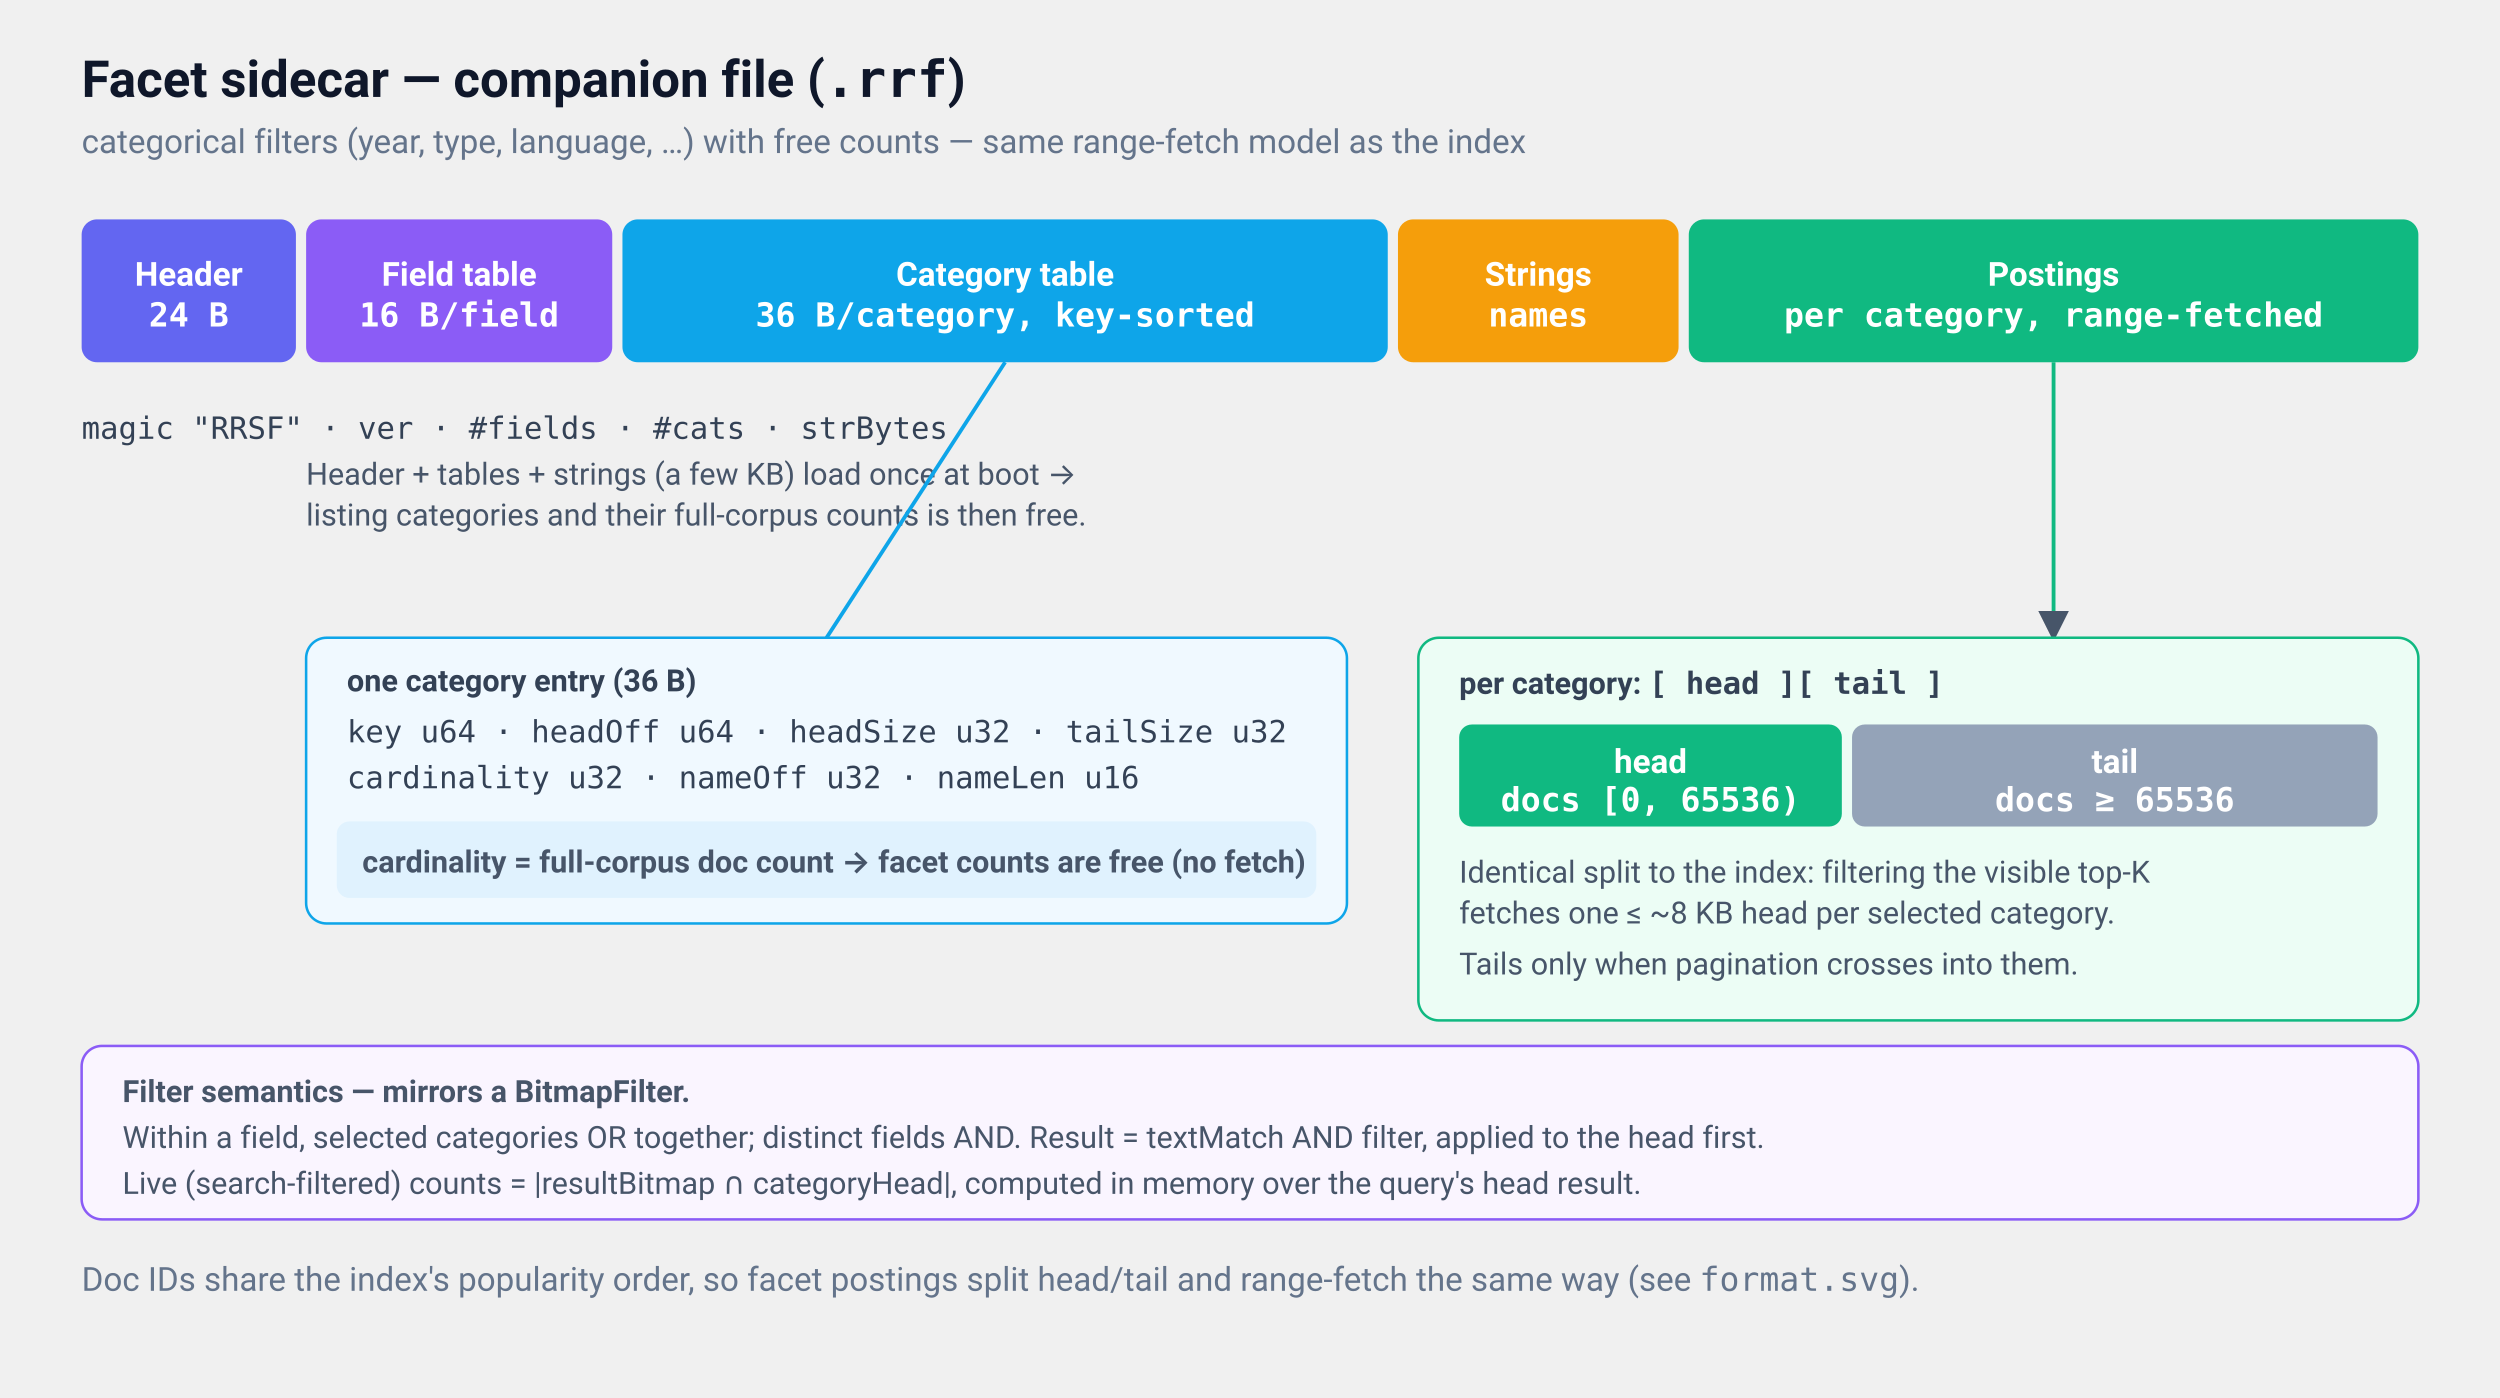
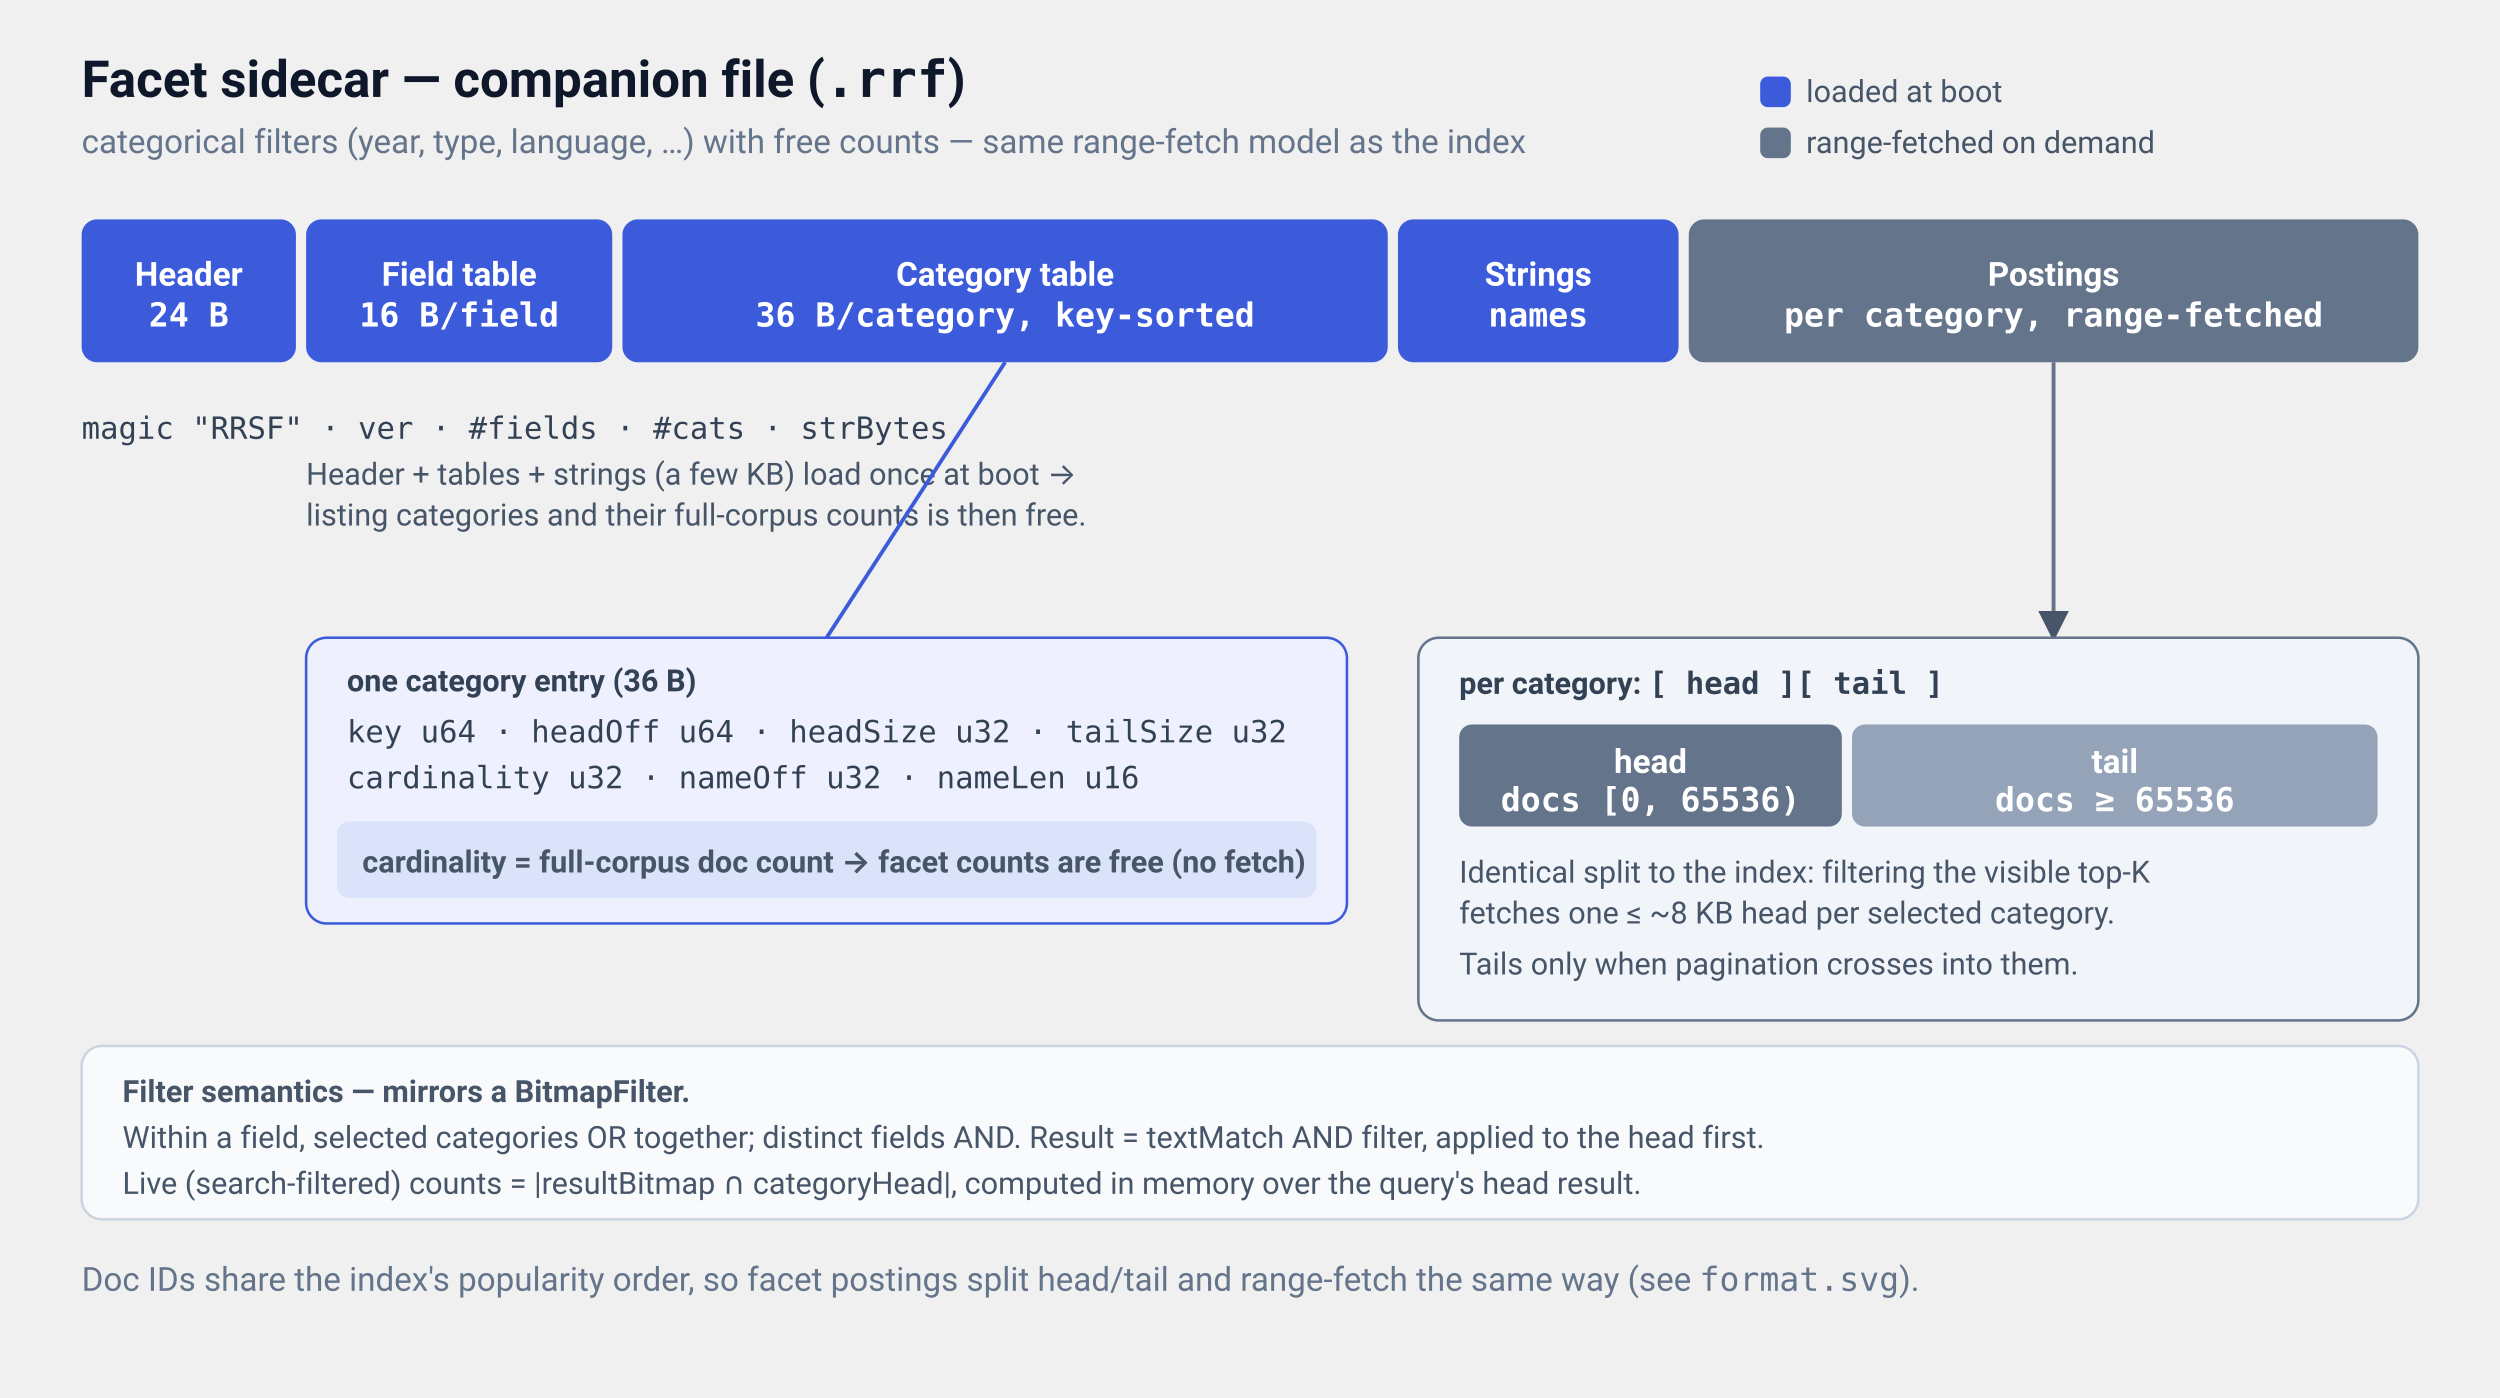
<svg xmlns="http://www.w3.org/2000/svg" viewBox="0 0 980 548" font-family="-apple-system, BlinkMacSystemFont, 'Segoe UI', Roboto, sans-serif" role="img" aria-label="RRSF facet sidecar layout">
  <defs>
    <style>
      .title{font-size:20px;font-weight:700;fill:#0f172a}
      .sub{font-size:13px;fill:#64748b}
      .seg{font-size:13px;font-weight:700;fill:#fff}
      .lbl{font-size:12px;fill:#334155}
      .mono{font-family:ui-monospace,SFMono-Regular,Menlo,monospace}
      .note{font-size:12px;fill:#475569}
    </style>
    <marker id="arr" markerWidth="9" markerHeight="9" refX="7" refY="4" orient="auto">
      <path d="M0,0 L8,4 L0,8 z" fill="#475569" />
    </marker>
  </defs>
  <text x="32" y="38" class="title">Facet sidecar — companion file (<tspan class="mono">.rrf</tspan>)</text>
  <text x="32" y="60" class="sub">categorical filters (year, type, language, …) with free counts — same range-fetch model as the index</text>
+   <rect x="690" y="30" width="12" height="12" rx="3" fill="#3b5bdb" />
+   <text x="708" y="40" class="note">loaded at boot</text>
+   <rect x="690" y="50" width="12" height="12" rx="3" fill="#64748b" />
+   <text x="708" y="60" class="note">range-fetched on demand</text>
  <g>
-     <rect x="32" y="86" width="84" height="56" rx="6" fill="#6366f1" />
-     <rect x="120" y="86" width="120" height="56" rx="6" fill="#8b5cf6" />
-     <rect x="244" y="86" width="300" height="56" rx="6" fill="#0ea5e9" />
-     <rect x="548" y="86" width="110" height="56" rx="6" fill="#f59e0b" />
-     <rect x="662" y="86" width="286" height="56" rx="6" fill="#10b981" />
+     <rect x="32" y="86" width="84" height="56" rx="6" fill="#3b5bdb" />
+     <rect x="120" y="86" width="120" height="56" rx="6" fill="#3b5bdb" />
+     <rect x="244" y="86" width="300" height="56" rx="6" fill="#3b5bdb" />
+     <rect x="548" y="86" width="110" height="56" rx="6" fill="#3b5bdb" />
+     <rect x="662" y="86" width="286" height="56" rx="6" fill="#64748b" />
    <text x="74" y="112" class="seg" text-anchor="middle">Header</text>
    <text x="74" y="128" class="seg mono" text-anchor="middle" font-size="11">24 B</text>
    <text x="180" y="112" class="seg" text-anchor="middle">Field table</text>
    <text x="180" y="128" class="seg mono" text-anchor="middle" font-size="11">16 B/field</text>
    <text x="394" y="112" class="seg" text-anchor="middle">Category table</text>
    <text x="394" y="128" class="seg mono" text-anchor="middle" font-size="11">36 B/category, key-sorted</text>
    <text x="603" y="112" class="seg" text-anchor="middle">Strings</text>
    <text x="603" y="128" class="seg mono" text-anchor="middle" font-size="11">names</text>
    <text x="805" y="112" class="seg" text-anchor="middle">Postings</text>
    <text x="805" y="128" class="seg mono" text-anchor="middle" font-size="11">per category, range-fetched</text>
  </g>
  <text x="32" y="172" class="lbl mono">magic "RRSF" · ver · #fields · #cats · strBytes</text>
  <text x="120" y="190" class="note">Header + tables + strings (a few KB) load once at boot →</text>
  <text x="120" y="206" class="note">listing categories and their full-corpus counts is then free.</text>
-   <line x1="394" y1="142" x2="324" y2="250" stroke="#0ea5e9" stroke-width="1.5" />
-   <rect x="120" y="250" width="408" height="112" rx="8" fill="#f0f9ff" stroke="#0ea5e9" />
+   <line x1="394" y1="142" x2="324" y2="250" stroke="#3b5bdb" stroke-width="1.5" />
+   <rect x="120" y="250" width="408" height="112" rx="8" fill="#eef0fd" stroke="#3b5bdb" />
  <text x="136" y="271" class="lbl" font-weight="700">one category entry (36 B)</text>
  <text x="136" y="291" class="lbl mono" font-size="12">key u64 · headOff u64 · headSize u32 · tailSize u32</text>
  <text x="136" y="309" class="lbl mono" font-size="12">cardinality u32 · nameOff u32 · nameLen u16</text>
-   <rect x="132" y="322" width="384" height="30" rx="5" fill="#e0f2fe" />
+   <rect x="132" y="322" width="384" height="30" rx="5" fill="#dbe3fb" />
  <text x="142" y="342" class="note" font-weight="700">cardinality = full-corpus doc count → facet counts are free (no fetch)</text>
-   <line x1="805" y1="142" x2="805" y2="250" stroke="#10b981" stroke-width="1.5" marker-end="url(#arr)" />
-   <rect x="556" y="250" width="392" height="150" rx="8" fill="#ecfdf5" stroke="#10b981" />
+   <line x1="805" y1="142" x2="805" y2="250" stroke="#64748b" stroke-width="1.5" marker-end="url(#arr)" />
+   <rect x="556" y="250" width="392" height="150" rx="8" fill="#f1f5f9" stroke="#64748b" />
  <text x="572" y="272" class="lbl" font-weight="700">per category: <tspan class="mono">[ head ][ tail ]</tspan>
  </text>
-   <rect x="572" y="284" width="150" height="40" rx="5" fill="#10b981" />
+   <rect x="572" y="284" width="150" height="40" rx="5" fill="#64748b" />
  <text x="647" y="303" class="seg" text-anchor="middle" font-size="12">head</text>
  <text x="647" y="318" class="seg mono" text-anchor="middle" font-size="10">docs [0, 65536)</text>
  <rect x="726" y="284" width="206" height="40" rx="5" fill="#94a3b8" />
  <text x="829" y="303" class="seg" text-anchor="middle" font-size="12">tail</text>
  <text x="829" y="318" class="seg mono" text-anchor="middle" font-size="10">docs ≥ 65536</text>
  <text x="572" y="346" class="note">Identical split to the index: filtering the visible top-K</text>
  <text x="572" y="362" class="note">fetches one ≤ ~8 KB head per selected category.</text>
  <text x="572" y="382" class="note">Tails only when pagination crosses into them.</text>
-   <rect x="32" y="410" width="916" height="68" rx="8" fill="#faf5ff" stroke="#8b5cf6" />
+   <rect x="32" y="410" width="916" height="68" rx="8" fill="#f8fafc" stroke="#cbd5e1" />
  <text x="48" y="432" class="note" font-weight="700">Filter semantics — mirrors a BitmapFilter.</text>
  <text x="48" y="450" class="note">Within a field, selected categories OR together; distinct fields AND. Result = textMatch AND filter, applied to the head first.</text>
  <text x="48" y="468" class="note">Live (search-filtered) counts = |resultBitmap ∩ categoryHead|, computed in memory over the query's head result.</text>
  <text x="32" y="506" class="sub">Doc IDs share the index's popularity order, so facet postings split head/tail and range-fetch the same way (see <tspan class="mono">format.svg</tspan>).</text>
</svg>
